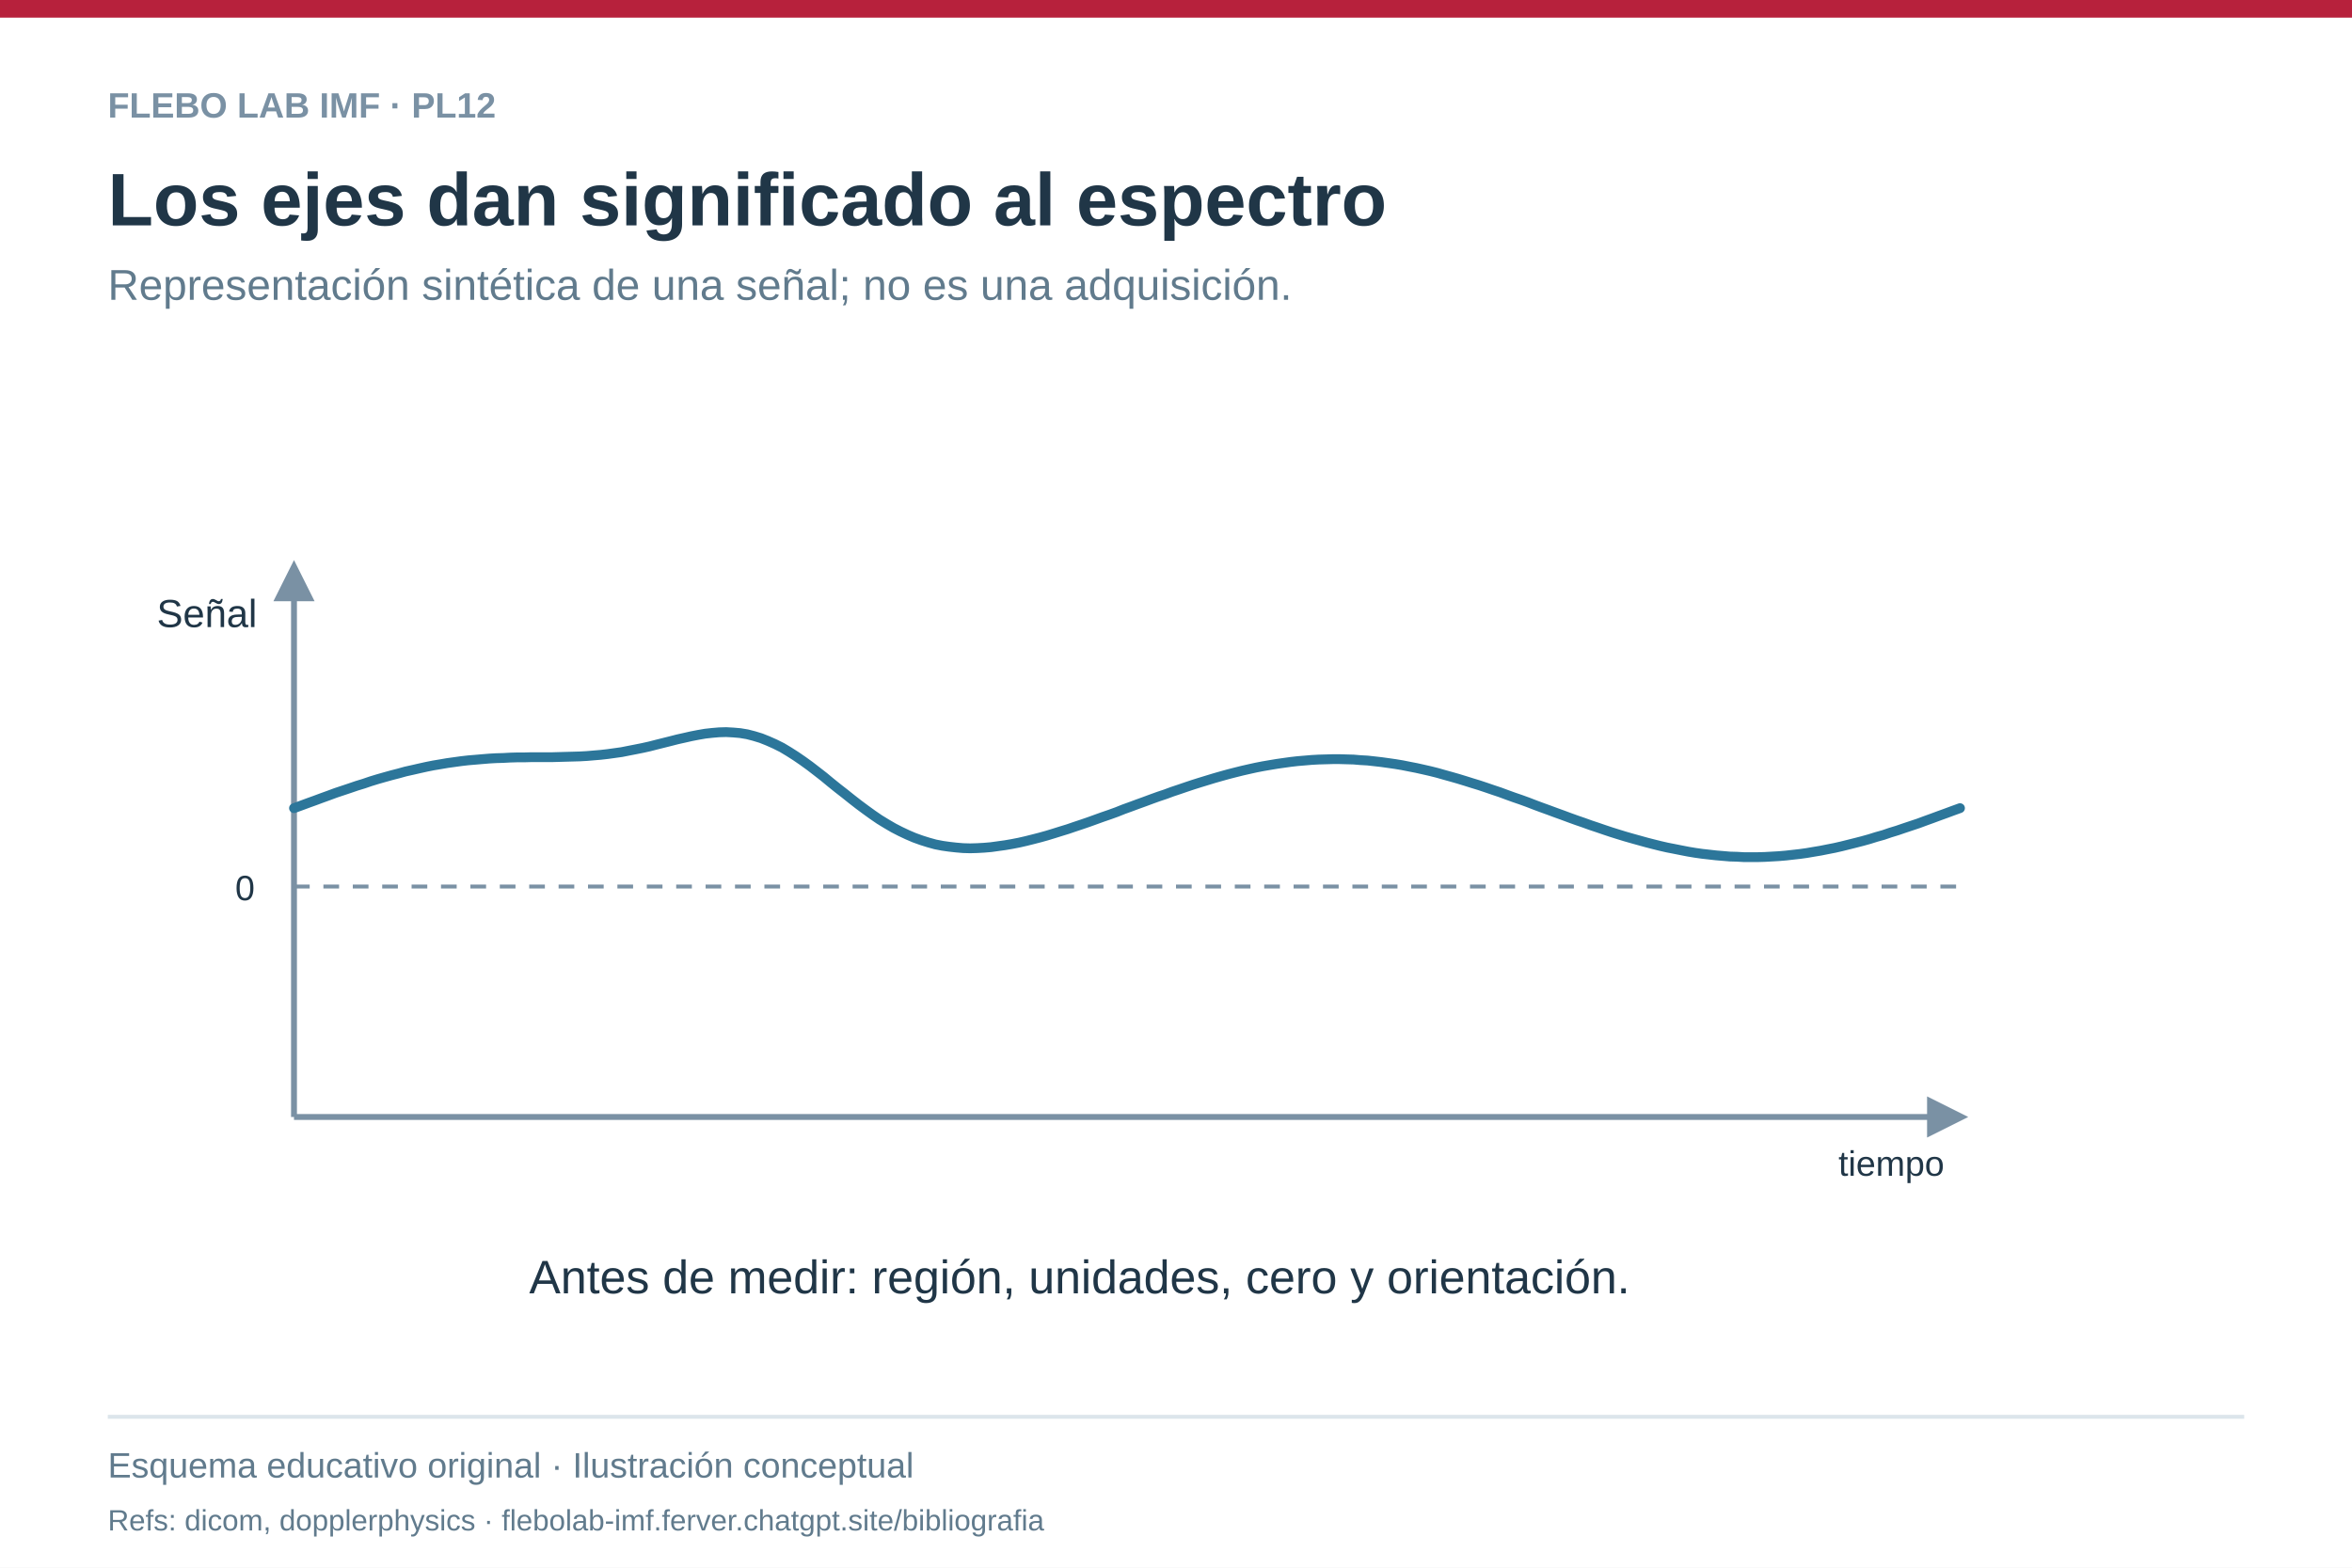
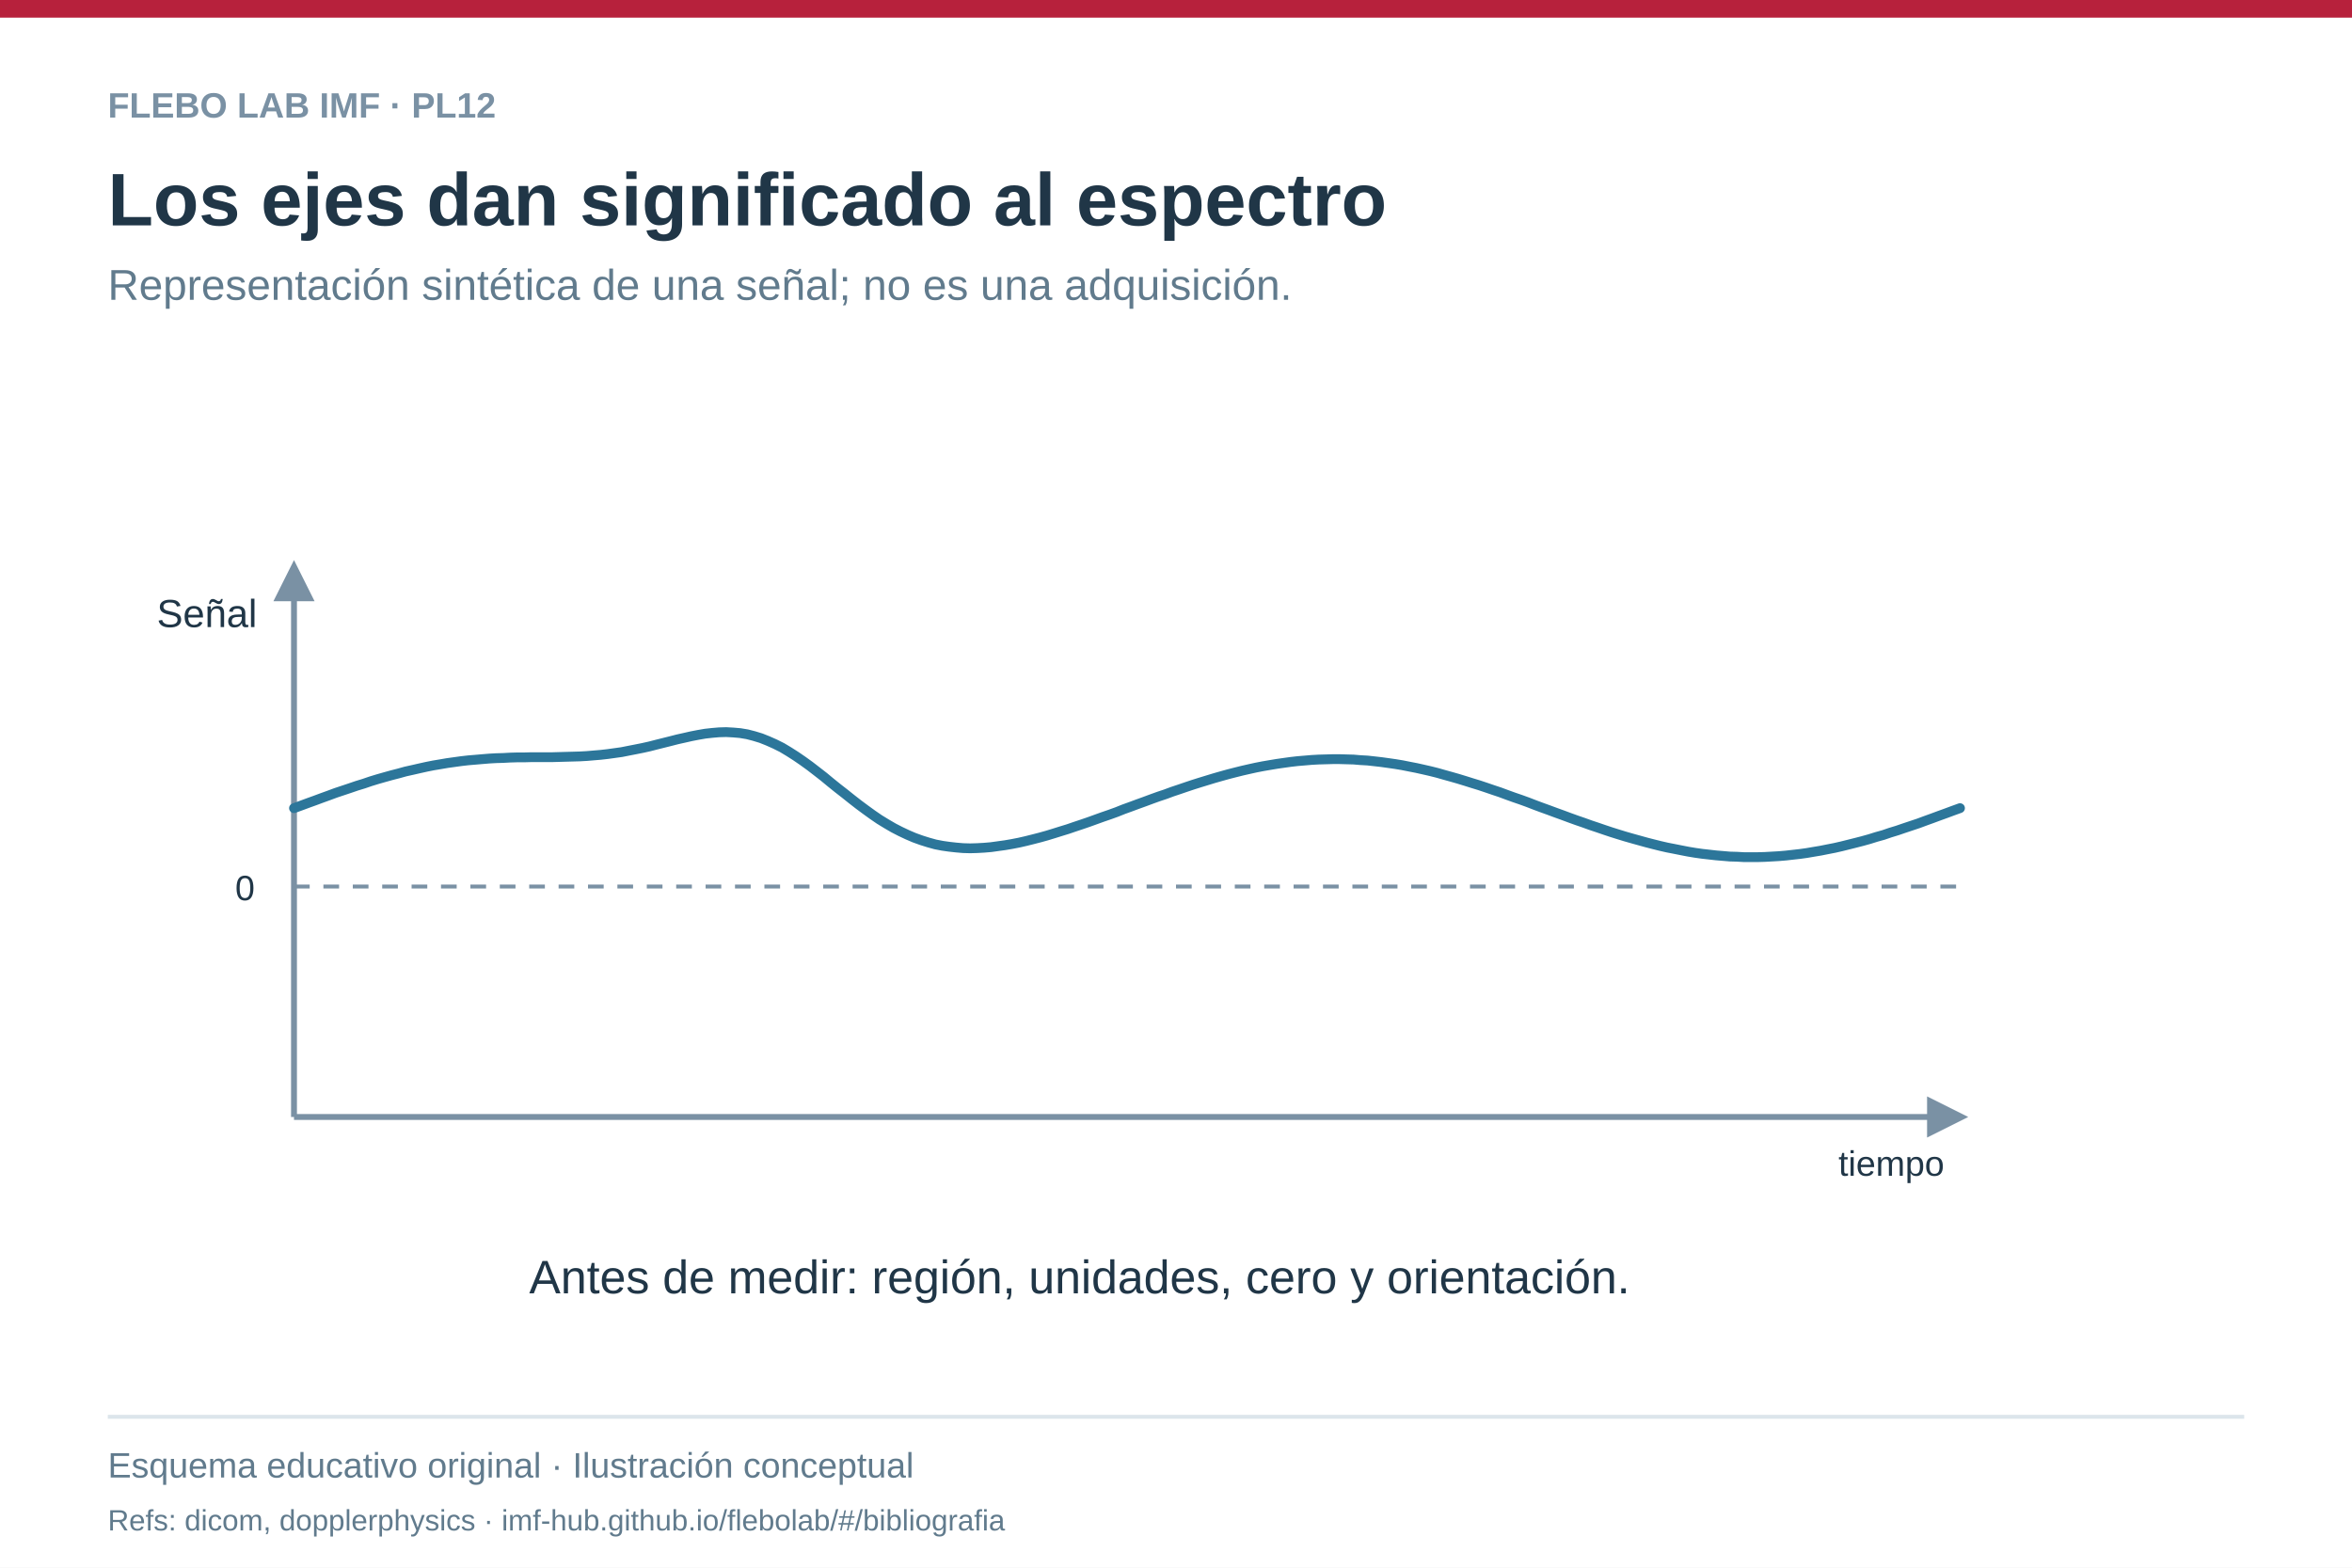
<svg xmlns="http://www.w3.org/2000/svg" width="1200" height="800" viewBox="0 0 1200 800" role="img" aria-labelledby="title desc">
  <defs>
    <marker id="arrow" viewBox="0 0 10 10" refX="8" refY="5" markerWidth="7" markerHeight="7" orient="auto-start-reverse">
      <path d="M0,0 L10,5 L0,10 z" fill="context-stroke" />
    </marker>
  </defs>
  <style>text{font-family:Arial,Helvetica,sans-serif}.static{display:none}@media(prefers-reduced-motion:reduce){.moving{display:none}.static{display:inline}}</style>
  <rect width="1200" height="800" fill="#fff" />
  <rect width="1200" height="9" fill="#b7213c" />
  <text x="55" y="60" fill="#7a91a4" font-size="18" font-weight="700" text-anchor="start">FLEBO LAB IMF · PL12</text>
  <text x="55" y="115" fill="#203647" font-size="38" font-weight="700" text-anchor="start">Los ejes dan significado al espectro</text>
  <text x="55" y="153" fill="#617b8d" font-size="22" font-weight="400" text-anchor="start">Representación sintética de una señal; no es una adquisición.</text>
  <line x1="150" y1="570" x2="150" y2="290" stroke="#7a91a4" stroke-width="3" marker-end="url(#arrow)" />
  <line x1="150" y1="570" x2="1000" y2="570" stroke="#7a91a4" stroke-width="3" marker-end="url(#arrow)" />
  <line x1="150" y1="452.4" x2="1000" y2="452.4" stroke="#7a91a4" stroke-width="2" stroke-dasharray="8 7" />
  <path d="M150.0,412.4 L153.6,411.1 L157.1,409.8 L160.7,408.5 L164.2,407.2 L167.8,405.9 L171.3,404.6 L174.9,403.4 L178.5,402.2 L182.0,401.0 L185.6,399.9 L189.1,398.7 L192.7,397.6 L196.2,396.6 L199.8,395.6 L203.3,394.7 L206.9,393.7 L210.5,392.9 L214.0,392.1 L217.6,391.3 L221.1,390.6 L224.7,390.0 L228.2,389.4 L231.8,388.9 L235.4,388.4 L238.9,388.0 L242.5,387.7 L246.0,387.4 L249.6,387.1 L253.1,386.9 L256.7,386.8 L260.3,386.6 L263.8,386.5 L267.4,386.5 L270.9,386.4 L274.5,386.4 L278.0,386.4 L281.6,386.4 L285.1,386.3 L288.7,386.2 L292.3,386.1 L295.8,386.0 L299.4,385.8 L302.9,385.5 L306.5,385.2 L310.0,384.8 L313.6,384.3 L317.2,383.8 L320.7,383.1 L324.3,382.4 L327.8,381.7 L331.4,380.9 L334.9,380.0 L338.5,379.1 L342.1,378.2 L345.6,377.3 L349.2,376.5 L352.7,375.7 L356.3,375.0 L359.8,374.4 L363.4,374.0 L366.9,373.7 L370.5,373.6 L374.1,373.8 L377.6,374.1 L381.2,374.7 L384.7,375.6 L388.3,376.7 L391.8,378.1 L395.4,379.7 L399.0,381.5 L402.5,383.6 L406.1,385.9 L409.6,388.3 L413.2,390.9 L416.7,393.6 L420.3,396.4 L423.8,399.3 L427.4,402.2 L431.0,405.0 L434.5,407.8 L438.1,410.6 L441.6,413.2 L445.2,415.8 L448.7,418.2 L452.3,420.4 L455.9,422.5 L459.4,424.3 L463.0,426.0 L466.5,427.5 L470.1,428.8 L473.6,429.9 L477.2,430.9 L480.8,431.6 L484.3,432.1 L487.9,432.5 L491.4,432.8 L495.0,432.9 L498.5,432.8 L502.1,432.6 L505.6,432.3 L509.2,431.8 L512.8,431.3 L516.3,430.7 L519.9,430.0 L523.4,429.2 L527.0,428.3 L530.5,427.4 L534.1,426.4 L537.7,425.3 L541.2,424.2 L544.8,423.1 L548.3,421.9 L551.9,420.7 L555.4,419.5 L559.0,418.2 L562.6,416.9 L566.1,415.7 L569.7,414.4 L573.2,413.0 L576.8,411.7 L580.3,410.4 L583.9,409.1 L587.4,407.8 L591.0,406.5 L594.6,405.3 L598.1,404.0 L601.7,402.8 L605.2,401.6 L608.8,400.4 L612.3,399.3 L615.9,398.2 L619.5,397.1 L623.0,396.1 L626.6,395.1 L630.1,394.2 L633.7,393.3 L637.2,392.5 L640.8,391.7 L644.4,391.0 L647.9,390.4 L651.5,389.8 L655.0,389.3 L658.6,388.8 L662.1,388.4 L665.7,388.1 L669.2,387.8 L672.8,387.6 L676.4,387.5 L679.9,387.4 L683.5,387.4 L687.0,387.5 L690.6,387.6 L694.1,387.9 L697.7,388.1 L701.3,388.5 L704.8,388.9 L708.4,389.4 L711.9,389.9 L715.5,390.5 L719.0,391.2 L722.6,391.9 L726.2,392.7 L729.7,393.5 L733.3,394.4 L736.8,395.4 L740.4,396.4 L743.9,397.4 L747.5,398.5 L751.0,399.6 L754.6,400.7 L758.2,401.9 L761.7,403.1 L765.3,404.3 L768.8,405.6 L772.4,406.9 L775.9,408.1 L779.5,409.4 L783.1,410.8 L786.6,412.1 L790.2,413.4 L793.7,414.7 L797.3,416.0 L800.8,417.3 L804.4,418.6 L807.9,419.8 L811.5,421.1 L815.1,422.3 L818.6,423.5 L822.2,424.7 L825.7,425.8 L829.3,426.9 L832.8,427.9 L836.4,428.9 L840.0,429.9 L843.5,430.8 L847.1,431.7 L850.6,432.5 L854.2,433.2 L857.7,433.9 L861.3,434.6 L864.9,435.2 L868.4,435.7 L872.0,436.1 L875.5,436.5 L879.1,436.8 L882.6,437.1 L886.2,437.2 L889.7,437.4 L893.3,437.4 L896.9,437.4 L900.4,437.3 L904.0,437.1 L907.5,436.9 L911.1,436.6 L914.6,436.2 L918.2,435.8 L921.8,435.3 L925.3,434.7 L928.9,434.1 L932.4,433.4 L936.0,432.7 L939.5,431.9 L943.1,431.0 L946.7,430.1 L950.2,429.2 L953.8,428.2 L957.3,427.1 L960.9,426.1 L964.4,424.9 L968.0,423.8 L971.5,422.6 L975.1,421.4 L978.7,420.2 L982.2,418.9 L985.8,417.6 L989.3,416.3 L992.9,415.0 L996.4,413.7 L1000.0,412.4" fill="none" stroke="#2c769a" stroke-width="5" stroke-linecap="round" />
  <text x="130" y="459.4" fill="#203647" font-size="18" font-weight="400" text-anchor="end">0</text>
  <text x="992" y="600" fill="#203647" font-size="18" font-weight="400" text-anchor="end">tiempo</text>
  <text x="80" y="320" fill="#203647" font-size="20" font-weight="400" text-anchor="start">Señal</text>
  <text x="270" y="660" fill="#203647" font-size="24" font-weight="400" text-anchor="start">Antes de medir: región, unidades, cero y orientación.</text>
  <line x1="55" y1="723" x2="1145" y2="723" stroke="#dce5eb" stroke-width="2" />
  <text x="55" y="754" fill="#617b8d" font-size="18" font-weight="400" text-anchor="start">Esquema educativo original · Ilustración conceptual</text>
-   <text x="55" y="781" fill="#617b8d" font-size="15" font-weight="400" text-anchor="start">Refs: dicom, dopplerphysics · flebolab-imf.ferver.chatgpt.site/bibliografia</text>
+   <text x="55" y="781" fill="#617b8d" font-size="15" font-weight="400" text-anchor="start">Refs: dicom, dopplerphysics · imf-hub.github.io/flebolab/#/bibliografia</text>
</svg>
